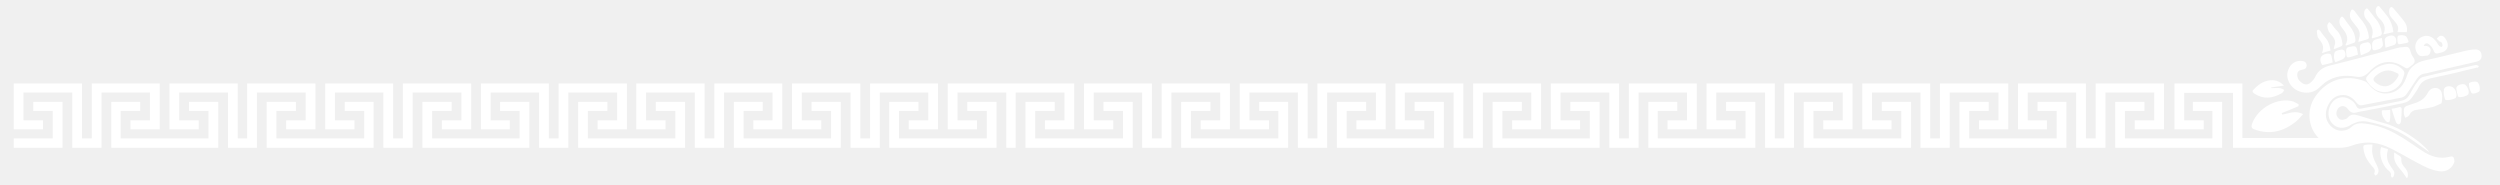
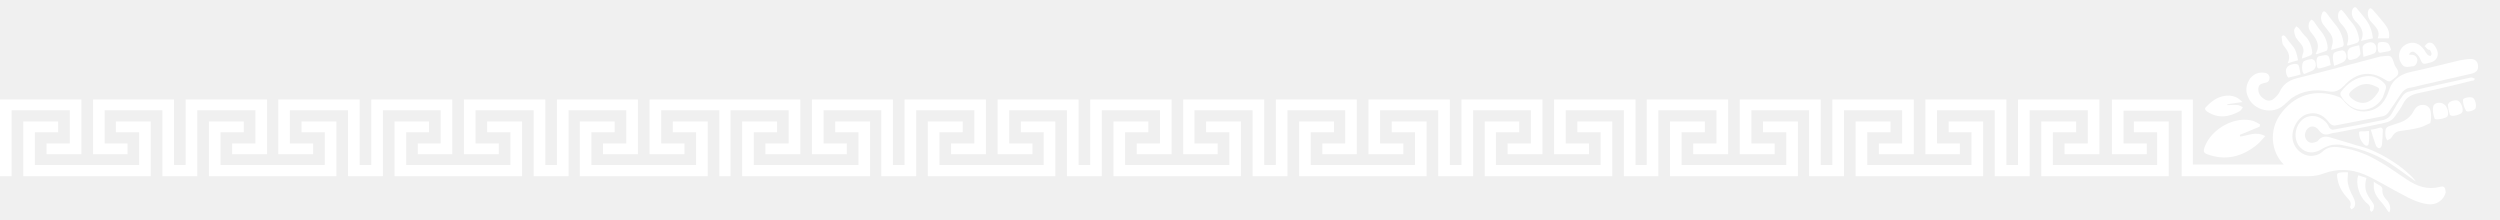
- <svg xmlns="http://www.w3.org/2000/svg" id="Capa_1" x="0" y="0" version="1.1" viewBox="0 0 691.9 51" xml:space="preserve">
+ <svg xmlns="http://www.w3.org/2000/svg" id="Capa_1" x="0" y="0" version="1.1" viewBox="0 0 580.4 51" xml:space="preserve">
  <defs />
  <style>
    .st0{fill:#fff}
  </style>
  <g id="XMLID_108_">
-     <path id="XMLID_346_" d="M660.8 17.7c-2.4.3-4.3 1.6-5.8 3.6-.2.2-.2.8 0 1 .4.7.9 1.3 1.5 1.8 2.4 2.3 6.4 1.7 8.2-1.5.1-.4.4-1 .6-1.7.3-.7.1-1.2-.4-1.7-1.1-1.1-2.5-1.7-4.1-1.5zm2.6 4c-1.4 2.1-3.3 2.8-5.3 1.6-1.6-1-1.6-1.6-.1-2.7s3.1-1.5 4.9-.6c1.1.4 1.2.7.5 1.7z" class="st0" />
-     <path id="XMLID_347_" d="M677.9 43.4c-2.8.7-5.2-.1-7.6-1.7-2.5-1.7-4.9-3.4-7.5-4.8-2.5-1.4-5.3-2.3-8.2-2.7-1.4-.2-2.8-.1-3.9 1-.5.5-1.2.8-1.9.9-2.2.5-4.5-1.2-5-3.5-.5-2.5 1.1-5.4 3.3-6.1 2-.6 3.7.1 5 1.8.4.5.9 1 1.7.8 3.6-.7 7.3-1.4 10.9-2.1.5-.1 1-.5 1.3-.9 1-1.4 1.9-2.8 2.9-4.3.5-.7 1-1.2 1.9-1.4.9-.1 1.8-.4 2.7-.6 3.9-.9 7.9-1.8 11.8-2.7 1.2-.3 1.6-.9 1.5-1.9s-.8-1.6-1.9-1.5c-.8 0-1.6.2-2.3.3-3.8.9-7.6 1.9-11.4 2.7-1.4.3-2.5.8-3.6 1.8-.7.7-1.1 1.4-1.4 2.3-.8 2.6-2.3 4.6-5 5-2.3.4-4.2-.6-5.7-2.5-.3-.3-.6-.7-1-.8-5.5-2.1-10.5-.4-13.7 4.2-2.5 3.6-2.1 8.5.9 11.5h-21.1V23.1h-18.8v12.7h8.1v-2.5h-5.4v-7.6H618v15.2H647.6c1.1 0 2.2-.2 3.3-.6 3.2-1.2 6.4-1.1 9.5.2 2.4 1 6.9 3.7 8.9 4.7 1.8 1 3.7 1.9 5.8 2.2 2 .3 3.7-.9 4.2-2.7-.1-1.2-.3-1.6-1.4-1.3z" class="st0" />
-     <path id="XMLID_348_" d="M641.7 24.4c.6-.5 1.2-1.1 1.8-1.6 2.6-1.8 5.4-2.1 8.4-1.6 1.6.3 2.6-.1 3.8-1.3 2.8-3.1 6.1-3.5 9.2-1.6 1.3.8 1.3.8 2.3 0 .4-.3.8-.6 1-1 .1-.2.1-.7 0-.9-.2-.5-.6-.9-.8-1.4-.7-2.2-.7-2.2-2.9-1.9h-.3c-6.5 1.7-13.1 3.5-19.6 5.1-1.8.5-3.1 1.4-3.9 3.2-.3.6-.9 1.2-1.4 1.6-.8.6-1.7.4-2.4-.2-.7-.5-1.2-1.3-1.1-2.3.1-1.1 1-1.1 1.7-1.3.6-.1.9-.5.9-1.2-.1-.7-.5-1-1.1-1.1-1.4-.2-2.5.2-3.4 1.3-.9 1.3-1.2 2.8-.5 4.3 1.3 3.2 5.8 4.2 8.3 1.9z" class="st0" />
-     <path id="XMLID_349_" d="M686.1 18.3c-.3-.1-.7-.4-1-.3-4.8 1.1-9.7 2.1-14.5 3.3-.5.1-1.1.6-1.4 1.1-.9 1.2-1.7 2.6-2.4 3.9-.5.9-1.2 1.4-2.2 1.6-3.8.8-7.6 1.5-11.4 2.2-.3.1-.9-.3-1-.6-.4-1-1.1-1.6-2-2.1-1.6-.9-3.6-.5-4.7.9-1.3 1.6-1.4 3.9-.4 5.4 1.1 1.6 2.9 2.1 4.7 1.3.5-.2 1-.6 1.5-.8.7-.3 1.4-.6 2.1-.6.8-.1 1.6 0 2.4.2 4.2.8 8.1 2.3 11.7 4.9 1.5 1 2.9 2.1 4.8 3.4 0 0-.2-.6-2.3-2.4-2.1-1.8-5.6-4-8.8-5.2-1.1-.4-2.2-.6-3.4-1-1.8-.5-3.5-1.1-5.3-1.6-1-.3-2-.3-2.8.7-.1.2-.4.3-.7.4-.8.3-1.5.2-2-.5s-.5-1.4-.1-2.2c.7-1.2 2.1-1.3 3 0 .7.9 1.4 1.1 2.4.8.6-.2 1.3-.3 2-.4 3.6-.7 7.3-1.4 10.9-2.2 1-.2 1.8-.7 2.4-1.6.6-.9 1.3-1.8 1.8-2.8.7-1.4 1.7-2 3.2-2.4 4.3-.9 8.6-1.9 12.9-3 .1.2.4-.1.6-.4z" class="st0" />
-     <path id="XMLID_350_" d="M675.7 28.6c.3-.9.3-2.9-.2-3.5-.2-.3-.6-.6-1-.7-1.1-.2-2 .2-2.6 1.3-.7 1.4-1.8 2.2-3.1 2.7l-1.8.6c-1.6.5-1.8.6-1.7 2.4 0 .4.2.8.4 1.2.4-.2.9-.4 1.1-.8.5-.9 1.1-1.3 2-1.4 1.5-.2 3-.4 4.5-.8.8-.2 1.6-.7 2.4-1z" class="st0" />
-     <path id="XMLID_351_" d="M671.5 15.4c.2 0 .4 0 .5-.1.5-.3.6-.7.7-1.2.1-.4-.2-1-.6-1.2-.4-.2-.7-.2-1.3-.2.1-.5.7-.9 1.2-.6.5.3 1 .8 1.3 1.4.6 1.4.6 1.5 2.1 1.1.1 0 .3-.1.4-.1 1.5-.4 2.1-1.8 1.3-3.3-.4-.7-.8-1.4-1.7-1.3-.4.1-.7.5-1 .8.3.3.5.6.8.8.1.1.4 0 .5.2.2.3.3.6.3.9 0 .1-.2.4-.3.4-.3-.1-.6-.2-.7-.4-.4-.4-.6-1-1-1.4-1.2-1.5-3-1.7-4.5-.5-1 .9-1.3 2.2-.8 3.5.7 1.4 1.1 1.5 2.8 1.2z" class="st0" />
-     <path id="XMLID_352_" d="M623.9 35.8c4.3 1.6 8.2.6 11.7-2.3.6-.5 1.1-1.2 1.8-1.9-2.2-1.2-4-.1-5.8.1 0-.1-.1-.2-.1-.4 1.5-.6 3-1.2 4.6-1.9 0-.2.1-.3.1-.5-.5-.3-1-.6-1.5-.8-4.2-1.3-9.8 1.7-11.4 6.1-.3.9-.2 1.3.6 1.6z" class="st0" />
-     <path id="XMLID_353_" d="M623.9 25.9c2.6 1.7 5.1 1.3 7.6-.1.3-.2.5-.6.7-.9-.4-.2-.7-.4-1.1-.5-.8-.1-1.7 0-2.5 0v-.2c1.1-.2 2.2-.3 3.5-.5-.9-1-1.9-1.4-2.9-1.5-2.2-.1-3.9.9-5.4 2.5-.6.5-.4.8.1 1.2z" class="st0" />
-     <path id="XMLID_354_" d="M652.2 7.4c.8.9 1.1 2 .7 3.2-.1.3-.1.5-.2 1 1-.3 1.9-.5 2.7-.8.1-.1.3-.4.2-.7-.2-1.5-.7-2.8-1.6-4-.8-1-1.6-2-2.4-3.1-.4-.5-.8-.5-1 .1-.4.9-.3 1.7.2 2.5.5.6.9 1.2 1.4 1.8z" class="st0" />
-     <path id="XMLID_355_" d="M656.4 10.3s0 .1.1.3c.8-.2 1.6-.4 2.3-.7.2-.1.4-.5.4-.7-.2-1.6-.8-3-1.9-4.2-.6-.7-1.1-1.5-1.7-2.2-.2-.2-.5-.6-.6-.5-.2.1-.5.4-.6.7-.3 1.1.1 2 .8 2.7 1.1 1.2 1.9 2.7 1.2 4.6z" class="st0" />
-     <path id="XMLID_356_" d="M649.1 12.5c.1 0 .2 0 .2.1.8-.3 1.5-.5 2.3-.8.2-.1.3-.5.3-.7-.1-1.5-.7-2.8-1.6-3.9-.6-.7-1.1-1.5-1.6-2.2-.2-.2-.5-.5-.6-.4-.2.1-.4.4-.5.6-.3.9-.1 1.7.5 2.4 1.1 1.4 2.2 2.8 1 4.9z" class="st0" />
-     <path id="XMLID_357_" d="M659.6 9.5c1-.2 1.9-.4 2.8-.6-.2-1.7-.7-3.1-1.6-4.3-.7-.9-1.4-1.8-2.1-2.6-.1-.2-.4-.4-.6-.3-.2.1-.4.3-.5.6-.3 1 .1 1.9.7 2.6 1.3 1.2 2.3 2.6 1.3 4.6z" class="st0" />
-     <path id="XMLID_358_" d="M663.5 8.9h2.6c.3-1.5-.3-2.5-1.1-3.5-.9-1.1-1.8-2.2-2.7-3.2-.1-.1-.4-.3-.5-.3-.2.1-.4.3-.5.6-.3 1.2.2 2.1.9 2.8.9 1 2 2 1.3 3.6z" class="st0" />
-     <path id="XMLID_359_" d="M656.6 42.6c-.2-.8 0-1.6 0-2.6h-1.2c-1.4.1-1.5.2-1.2 1.7.3 1.7 1.2 3.1 2.3 4.3.5.5 1 1.1.6 2-.1.1.2.4.3.6.2-.1.4-.2.6-.4.6-1 .1-1.8-.3-2.7-.5-.9-.9-1.9-1.1-2.9z" class="st0" />
-     <path id="XMLID_360_" d="M645.7 10.2c.5.7.8 1.5.4 2.4-.1.3-.1.5-.2 1 .8-.3 1.5-.5 2.1-.8.2-.1.4-.5.3-.8-.2-1.5-.7-2.8-1.8-3.8-.4-.4-.7-.9-1.1-1.4-.2-.3-.5-.5-.8-.7-.2.3-.5.7-.5 1 0 .5.2 1.1.4 1.6.4.6.8 1.1 1.2 1.5z" class="st0" />
-     <path id="XMLID_361_" d="M661.2 45.3c-.7-1.2-.7-2.6-.3-4-.7-.2-1.3-.4-1.9-.6-.7 1.9.2 4.8 1.8 6.3.5.4 1.1.8.9 1.7 0 .1.2.3.3.5.1-.1.3-.2.4-.3.3-.6.4-1.3-.1-1.9-.4-.6-.8-1.1-1.1-1.7z" class="st0" />
-     <path id="XMLID_362_" d="M679.7 27c.4-.7 0-2.3-.8-2.8-.8-.6-2.3-.4-2.5.5s0 1.9.3 2.8c.1.5 2.7 0 3-.5z" class="st0" />
-     <path id="XMLID_363_" d="M641.6 10.5c.9 1.2 1.9 2.3 1 4.2.9-.3 1.6-.5 2.4-.7-.2-1.3-.5-2.5-1.3-3.4-.6-.7-1.1-1.4-1.6-2.1-.1-.1-.3-.3-.5-.3s-.4.3-.4.4c.1.7.1 1.5.4 1.9z" class="st0" />
-     <path id="XMLID_364_" d="M661.9 30.1c.4 1.4.8 2.6 1.2 3.7.1.3.6.7.8.6.3 0 .6-.5.6-.9.1-1.1.2-2.3.2-3.4 0-.2-.3-.5-.5-.5-.7.2-1.4.4-2.3.5z" class="st0" />
-     <path id="XMLID_365_" d="M679.9 24.1c-.1.1-.1.3-.1.4.1.6.2 1.3.4 1.9 0 .2.1.4.3.4.4.3 2.3-.2 2.6-.7.4-.6-.1-2.2-.9-2.7-.5-.3-2 0-2.3.7z" class="st0" />
-     <path id="XMLID_366_" d="M664.6 43.9c0-.2-.2-.6-.4-.7-.4-.3-.9-.5-1.6-1v1.5c.2 1.4 1 2.4 1.9 3.4.5.6.9 1.2 1.3 1.8.1.2.2.3.4.4.1-.2.2-.4.2-.6.1-1.1-.4-1.9-1.1-2.6-.5-.6-.8-1.3-.7-2.2z" class="st0" />
-     <path id="XMLID_367_" d="M643.8 14.9c-1.5.3-2 1.3-1.3 2.8.1.1.2.3.3.3.9-.2 1.8-.4 2.8-.7-.2-.9-.2-1.6-.5-2.2-.2-.3-.9-.3-1.3-.2z" class="st0" />
-     <path id="XMLID_368_" d="M648.2 13.7c-.6.1-1.3.2-1.8.5-.6.3-.6 2.5 0 3l1.5-.6c1.2-.4 1.6-1.5.9-2.6-.3-.2-.5-.3-.6-.3z" class="st0" />
-     <path id="XMLID_369_" d="M656.5 12.2c0 1.9.1 2 1.9 1.4.1 0 .3-.1.4-.2.3-.3.7-.6.7-.9 0-.6-.2-1.2-.3-2-.8.2-1.5.3-2.1.6-.3.2-.6.7-.6 1.1z" class="st0" />
-     <path id="XMLID_370_" d="M661.3 9.9c-.3.1-.6.2-.9.4-.2.2-.4.5-.4.7 0 .6.1 1.3.2 2.2 1-.3 1.7-.5 2.5-.8.2-.1.3-.3.4-.5.4-1.4-.5-2.4-1.8-2z" class="st0" />
-     <path id="XMLID_371_" d="M655.2 11.7c-.6.1-1.2.2-1.7.5-.3.1-.4.7-.4 1.1 0 .6.1 1.1.3 2 .7-.3 1.2-.5 1.7-.7 1.1-.4 1.5-1.5.8-2.6-.3-.2-.6-.4-.7-.3z" class="st0" />
-     <path id="XMLID_372_" d="M650.1 13c-.6.1-.8.5-.8 1.2.1 1.9.1 1.9 1.8 1.4.4-.1.9-.3 1.5-.5-.2-.8-.2-1.8-.6-2.1-.3-.4-1.2-.1-1.9 0z" class="st0" />
-     <path id="XMLID_373_" d="M686.2 25.2c.3-.6 0-2.1-.6-2.5-.6-.3-2.3 0-2.3.5 0 .9.3 1.8.7 2.5.3.5 2-.1 2.2-.5z" class="st0" />
-     <path id="XMLID_374_" d="M659.5 30.5c-.1 0-.2.1-.3.1-.1 1.2.4 2.1 1.1 2.9.4.4 1 .5 1.1-.1.2-1 .1-2 .1-3-.7.1-1.4.1-2 .1z" class="st0" />
-     <path id="XMLID_375_" d="M665.8 10c-.5-.3-1.2-.3-1.8-.2s-.5.8-.5 1.3c.1 1.2.2 1.3 1.4 1 .4-.1.8-.1 1.1-.2.2 0 .4-.2.5-.2 0-.1.1-.2.1-.2-.2-.5-.4-1.3-.8-1.5z" class="st0" />
-     <path id="XMLID_376_" d="M305.4 30.7h5.4v7.6h-24.3v-7.6h5.4v-2.5h-8.1v12.7h29.7V28.2h-8.1z" class="st0" />
-     <path id="XMLID_377_" d="M337.7 33.3h-5.4v2.5h8.1V23.1h-18.9v15.2h-2.7V23.1H300v12.7h8.1v-2.5h-5.4v-7.7h13.4v15.3H324.2V25.6h13.5z" class="st0" />
-     <path id="XMLID_378_" d="M348.5 30.7h5.3v7.6h-24.2v-7.6h5.4v-2.5h-8.1v12.7h29.6V28.2h-8z" class="st0" />
-     <path id="XMLID_379_" d="M380.8 33.3h-5.4v2.5h8.1V23.1h-18.9v15.2h-2.7V23.1h-18.8v12.7h8.1v-2.5h-5.4v-7.7h13.4v15.3H367.3V25.6h13.5z" class="st0" />
-     <path id="XMLID_380_" d="M423.8 33.3h-5.3v2.5h8V23.1h-18.8v15.2H405V23.1h-18.8v12.7h8v-2.5h-5.4v-7.7h13.5v15.3H410.4V25.6h13.4z" class="st0" />
-     <path id="XMLID_381_" d="M391.5 30.7h5.4v7.6h-24.2v-7.6h5.4v-2.5H370v12.7h29.6V28.2h-8.1z" class="st0" />
-     <path id="XMLID_382_" d="M434.6 30.7h5.4v7.6h-24.2v-7.6h5.4v-2.5h-8.1v12.7h29.6V28.2h-8.1z" class="st0" />
-     <path id="XMLID_383_" d="M466.9 33.3h-5.4v2.5h8.1V23.1h-18.8v15.2h-2.7V23.1h-18.9v12.7h8.1v-2.5h-5.4v-7.7h13.5v15.3H453.5V25.6h13.4z" class="st0" />
-     <path id="XMLID_384_" d="M477.7 30.7h5.4v7.6h-24.3v-7.6h5.4v-2.5h-8v12.7h29.6V28.2h-8.1z" class="st0" />
-     <path id="XMLID_385_" d="M510 33.3h-5.4v2.5h8.1V23.1h-18.9v15.2h-2.6V23.1h-18.9v12.7h8.1v-2.5H475v-7.7h13.5v15.3h8V25.6H510z" class="st0" />
-     <path id="XMLID_386_" d="M520.8 30.7h5.4v7.6h-24.3v-7.6h5.4v-2.5h-8.1v12.7h29.7V28.2h-8.1z" class="st0" />
-     <path id="XMLID_387_" d="M553.1 33.3h-5.4v2.5h8.1V23.1h-18.9v15.2h-2.7V23.1h-18.8v12.7h8.1v-2.5h-5.4v-7.7h13.4v15.3H539.6V25.6h13.5z" class="st0" />
-     <path id="XMLID_388_" d="M596.2 33.3h-5.4v2.5h8.1V23.1H580v15.2h-2.7V23.1h-18.8v12.7h8v-2.5h-5.3v-7.7h13.4v15.3H582.7V25.6h13.5z" class="st0" />
-     <path id="XMLID_389_" d="M563.9 30.7h5.3v7.6H545v-7.6h5.4v-2.5h-8.1v12.7h29.6V28.2h-8z" class="st0" />
-     <path id="XMLID_390_" d="M606.9 30.7h5.4v7.6h-24.2v-7.6h5.4v-2.5h-8.1v12.7H615V28.2h-8.1z" class="st0" />
-     <path id="XMLID_1_" d="M3.8 38.3h10.8v-7.6H9.2v-2.5h8.1v12.7H3.8z" class="st0" />
-     <path id="XMLID_394_" d="M41.5 33.3h-5.4v2.5h8.1V23.1H25.4v15.2h-2.7V23.1H3.8v12.7h8.1v-2.5H6.5v-7.7H20v15.3H28.1V25.6h13.4z" class="st0" />
-     <path id="XMLID_395_" d="M84.6 33.3h-5.4v2.5h8.1V23.1H68.4v15.2h-2.6V23.1H46.9v12.7H55v-2.5h-5.4v-7.7h13.5v15.3h8V25.6h13.5z" class="st0" />
-     <path id="XMLID_396_" d="M52.3 30.7h5.4v7.6H33.4v-7.6h5.4v-2.5h-8v12.7h29.6V28.2h-8.1z" class="st0" />
-     <path id="XMLID_397_" d="M95.4 30.7h5.4v7.6H76.5v-7.6h5.4v-2.5h-8.1v12.7h29.6V28.2h-8z" class="st0" />
-     <path id="XMLID_398_" d="M127.7 33.3h-5.4v2.5h8.1V23.1h-18.9v15.2h-2.7V23.1H90v12.7h8.1v-2.5h-5.4v-7.7h13.4v15.3H114.2V25.6h13.5z" class="st0" />
-     <path id="XMLID_399_" d="M138.4 30.7h5.4v7.6h-24.2v-7.6h5.4v-2.5h-8.1v12.7h29.6V28.2h-8.1z" class="st0" />
-     <path id="XMLID_400_" d="M170.8 33.3h-5.4v2.5h8.1V23.1h-18.9v15.2h-2.7V23.1h-18.8v12.7h8v-2.5h-5.3v-7.7h13.4v15.3H157.3V25.6h13.5z" class="st0" />
-     <path id="XMLID_401_" d="M181.5 30.7h5.4v7.6h-24.2v-7.6h5.4v-2.5H160v12.7h29.6V28.2h-8.1z" class="st0" />
-     <path id="XMLID_402_" d="M213.8 33.3h-5.3v2.5h8V23.1h-18.8v15.2H195V23.1h-18.9v12.7h8.1v-2.5h-5.4v-7.7h13.5v15.3H200.4V25.6h13.4z" class="st0" />
-     <path id="XMLID_403_" d="M256.9 33.3h-5.4v2.5h8.1V23.1h-18.8v15.2h-2.7V23.1h-18.9v12.7h8.1v-2.5h-5.4v-7.7h13.5v15.3H243.5V25.6h13.4z" class="st0" />
-     <path id="XMLID_404_" d="M224.6 30.7h5.4v7.6h-24.2v-7.6h5.3v-2.5h-8v12.7h29.6V28.2h-8.1z" class="st0" />
-     <path id="XMLID_405_" d="M281.1 25.6h13.5v7.7h-5.4v2.5h8.1V23.1h-35v12.7h8.1v-2.5H265v-7.7h13.5v15.3h2.6z" class="st0" />
-     <path id="XMLID_406_" d="M267.7 30.7h5.4v7.6h-24.3v-7.6h5.4v-2.5h-8.1v12.7h29.7V28.2h-8.1z" class="st0" />
+     <path id="XMLID_346_" d="M549.3 17.7c-2.4.3-4.3 1.6-5.8 3.6-.2.2-.2.8 0 1 .4.7.9 1.3 1.5 1.8 2.4 2.3 6.4 1.7 8.2-1.5.1-.4.4-1 .6-1.7.3-.7.1-1.2-.4-1.7-1.1-1.1-2.5-1.7-4.1-1.5zm2.6 4c-1.4 2.1-3.3 2.8-5.3 1.6-1.6-1-1.6-1.6-.1-2.7s3.1-1.5 4.9-.6c1.1.4 1.2.7.5 1.7z" class="st0" />
+     <path id="XMLID_347_" d="M566.4 43.4c-2.8.7-5.2-.1-7.6-1.7-2.5-1.7-4.9-3.4-7.5-4.8-2.5-1.4-5.3-2.3-8.2-2.7-1.4-.2-2.8-.1-3.9 1-.5.5-1.2.8-1.9.9-2.2.5-4.5-1.2-5-3.5-.5-2.5 1.1-5.4 3.3-6.1 2-.6 3.7.1 5 1.8.4.5.9 1 1.7.8 3.6-.7 7.3-1.4 10.9-2.1.5-.1 1-.5 1.3-.9 1-1.4 1.9-2.8 2.9-4.3.5-.7 1-1.2 1.9-1.4.9-.1 1.8-.4 2.7-.6 3.9-.9 7.9-1.8 11.8-2.7 1.2-.3 1.6-.9 1.5-1.9s-.8-1.6-1.9-1.5c-.8 0-1.6.2-2.3.3-3.8.9-7.6 1.9-11.4 2.7-1.4.3-2.5.8-3.6 1.8-.7.7-1.1 1.4-1.4 2.3-.8 2.6-2.3 4.6-5 5-2.3.4-4.2-.6-5.7-2.5-.3-.3-.6-.7-1-.8-5.5-2.1-10.5-.4-13.7 4.2-2.5 3.6-2.1 8.5.9 11.5h-21.1V23.1h-18.8v12.7h8.1v-2.5H493v-7.6h13.5v15.2h29.6c1.1 0 2.2-.2 3.3-.6 3.2-1.2 6.4-1.1 9.5.2 2.4 1 6.9 3.7 8.9 4.7 1.8 1 3.7 1.9 5.8 2.2 2 .3 3.7-.9 4.2-2.7-.1-1.2-.3-1.6-1.4-1.3z" class="st0" />
+     <path id="XMLID_348_" d="M530.2 24.4c.6-.5 1.2-1.1 1.8-1.6 2.6-1.8 5.4-2.1 8.4-1.6 1.6.3 2.6-.1 3.8-1.3 2.8-3.1 6.1-3.5 9.2-1.6 1.3.8 1.3.8 2.3 0 .4-.3.8-.6 1-1 .1-.2.1-.7 0-.9-.2-.5-.6-.9-.8-1.4-.7-2.2-.7-2.2-2.9-1.9h-.3c-6.5 1.7-13.1 3.5-19.6 5.1-1.8.5-3.1 1.4-3.9 3.2-.3.6-.9 1.2-1.4 1.6-.8.6-1.7.4-2.4-.2-.7-.5-1.2-1.3-1.1-2.3.1-1.1 1-1.1 1.7-1.3.6-.1.9-.5.9-1.2-.1-.7-.5-1-1.1-1.1-1.4-.2-2.5.2-3.4 1.3-.9 1.3-1.2 2.8-.5 4.3 1.3 3.2 5.8 4.2 8.3 1.9z" class="st0" />
+     <path id="XMLID_349_" d="M574.6 18.3c-.3-.1-.7-.4-1-.3-4.8 1.1-9.7 2.1-14.5 3.3-.5.1-1.1.6-1.4 1.1-.9 1.2-1.7 2.6-2.4 3.9-.5.9-1.2 1.4-2.2 1.6-3.8.8-7.6 1.5-11.4 2.2-.3.1-.9-.3-1-.6-.4-1-1.1-1.6-2-2.1-1.6-.9-3.6-.5-4.7.9-1.3 1.6-1.4 3.9-.4 5.4 1.1 1.6 2.9 2.1 4.7 1.3.5-.2 1-.6 1.5-.8.7-.3 1.4-.6 2.1-.6.8-.1 1.6 0 2.4.2 4.2.8 8.1 2.3 11.7 4.9 1.5 1 2.9 2.1 4.8 3.4 0 0-.2-.6-2.3-2.4-2.1-1.8-5.6-4-8.8-5.2-1.1-.4-2.2-.6-3.4-1-1.8-.5-3.5-1.1-5.3-1.6-1-.3-2-.3-2.8.7-.1.2-.4.3-.7.4-.8.3-1.5.2-2-.5s-.5-1.4-.1-2.2c.7-1.2 2.1-1.3 3 0 .7.9 1.4 1.1 2.4.8.6-.2 1.3-.3 2-.4 3.6-.7 7.3-1.4 10.9-2.2 1-.2 1.8-.7 2.4-1.6.6-.9 1.3-1.8 1.8-2.8.7-1.4 1.7-2 3.2-2.4 4.3-.9 8.6-1.9 12.9-3 .1.2.4-.1.6-.4z" class="st0" />
+     <path id="XMLID_350_" d="M564.2 28.6c.3-.9.3-2.9-.2-3.5-.2-.3-.6-.6-1-.7-1.1-.2-2 .2-2.6 1.3-.7 1.4-1.8 2.2-3.1 2.7l-1.8.6c-1.6.5-1.8.6-1.7 2.4 0 .4.2.8.4 1.2.4-.2.9-.4 1.1-.8.5-.9 1.1-1.3 2-1.4 1.5-.2 3-.4 4.5-.8.8-.2 1.6-.7 2.4-1z" class="st0" />
+     <path id="XMLID_351_" d="M560 15.4c.2 0 .4 0 .5-.1.5-.3.6-.7.7-1.2.1-.4-.2-1-.6-1.2-.4-.2-.7-.2-1.3-.2.1-.5.7-.9 1.2-.6.5.3 1 .8 1.3 1.4.6 1.4.6 1.5 2.1 1.1.1 0 .3-.1.4-.1 1.5-.4 2.1-1.8 1.3-3.3-.4-.7-.8-1.4-1.7-1.3-.4.1-.7.5-1 .8.3.3.5.6.8.8.1.1.4 0 .5.2.2.3.3.6.3.9 0 .1-.2.4-.3.4-.3-.1-.6-.2-.7-.4-.4-.4-.6-1-1-1.4-1.2-1.5-3-1.7-4.5-.5-1 .9-1.3 2.2-.8 3.5.7 1.4 1.1 1.5 2.8 1.2z" class="st0" />
+     <path id="XMLID_352_" d="M512.4 35.8c4.3 1.6 8.2.6 11.7-2.3.6-.5 1.1-1.2 1.8-1.9-2.2-1.2-4-.1-5.8.1 0-.1-.1-.2-.1-.4 1.5-.6 3-1.2 4.6-1.9 0-.2.1-.3.1-.5-.5-.3-1-.6-1.5-.8-4.2-1.3-9.8 1.7-11.4 6.1-.3.9-.2 1.3.6 1.6z" class="st0" />
+     <path id="XMLID_353_" d="M512.4 25.9c2.6 1.7 5.1 1.3 7.6-.1.3-.2.5-.6.7-.9-.4-.2-.7-.4-1.1-.5-.8-.1-1.7 0-2.5 0v-.2c1.1-.2 2.2-.3 3.5-.5-.9-1-1.9-1.4-2.9-1.5-2.2-.1-3.9.9-5.4 2.5-.6.5-.4.8.1 1.2z" class="st0" />
+     <path id="XMLID_354_" d="M540.7 7.4c.8.9 1.1 2 .7 3.2-.1.3-.1.5-.2 1 1-.3 1.9-.5 2.7-.8.1-.1.3-.4.2-.7-.2-1.5-.7-2.8-1.6-4-.8-1-1.6-2-2.4-3.1-.4-.5-.8-.5-1 .1-.4.9-.3 1.7.2 2.5.5.6.9 1.2 1.4 1.8z" class="st0" />
+     <path id="XMLID_355_" d="M544.9 10.3s0 .1.1.3c.8-.2 1.6-.4 2.3-.7.2-.1.4-.5.4-.7-.2-1.6-.8-3-1.9-4.2-.6-.7-1.1-1.5-1.7-2.2-.2-.2-.5-.6-.6-.5-.2.1-.5.4-.6.7-.3 1.1.1 2 .8 2.7 1.1 1.2 1.9 2.7 1.2 4.6z" class="st0" />
+     <path id="XMLID_356_" d="M537.6 12.5c.1 0 .2 0 .2.1.8-.3 1.5-.5 2.3-.8.2-.1.3-.5.3-.7-.1-1.5-.7-2.8-1.6-3.9-.6-.7-1.1-1.5-1.6-2.2-.2-.2-.5-.5-.6-.4-.2.1-.4.4-.5.6-.3.9-.1 1.7.5 2.4 1.1 1.4 2.2 2.8 1 4.9z" class="st0" />
+     <path id="XMLID_357_" d="M548.1 9.5c1-.2 1.9-.4 2.8-.6-.2-1.7-.7-3.1-1.6-4.3-.7-.9-1.4-1.8-2.1-2.6-.1-.2-.4-.4-.6-.3-.2.1-.4.3-.5.6-.3 1 .1 1.9.7 2.6 1.3 1.2 2.3 2.6 1.3 4.6z" class="st0" />
+     <path id="XMLID_358_" d="M552 8.9h2.6c.3-1.5-.3-2.5-1.1-3.5-.9-1.1-1.8-2.2-2.7-3.2-.1-.1-.4-.3-.5-.3-.2.1-.4.3-.5.6-.3 1.2.2 2.1.9 2.8.9 1 2 2 1.3 3.6z" class="st0" />
+     <path id="XMLID_359_" d="M545.1 42.6c-.2-.8 0-1.6 0-2.6h-1.2c-1.4.1-1.5.2-1.2 1.7.3 1.7 1.2 3.1 2.3 4.3.5.5 1 1.1.6 2-.1.1.2.4.3.6.2-.1.4-.2.6-.4.6-1 .1-1.8-.3-2.7-.5-.9-.9-1.9-1.1-2.9z" class="st0" />
+     <path id="XMLID_360_" d="M534.2 10.2c.5.7.8 1.5.4 2.4-.1.3-.1.5-.2 1 .8-.3 1.5-.5 2.1-.8.2-.1.4-.5.3-.8-.2-1.5-.7-2.8-1.8-3.8-.4-.4-.7-.9-1.1-1.4-.2-.3-.5-.5-.8-.7-.2.3-.5.7-.5 1 0 .5.2 1.1.4 1.6.4.6.8 1.1 1.2 1.5z" class="st0" />
+     <path id="XMLID_361_" d="M549.7 45.3c-.7-1.2-.7-2.6-.3-4-.7-.2-1.3-.4-1.9-.6-.7 1.9.2 4.8 1.8 6.3.5.4 1.1.8.9 1.7 0 .1.2.3.3.5.1-.1.3-.2.4-.3.3-.6.4-1.3-.1-1.9-.4-.6-.8-1.1-1.1-1.7z" class="st0" />
+     <path id="XMLID_362_" d="M568.2 27c.4-.7 0-2.3-.8-2.8-.8-.6-2.3-.4-2.5.5s0 1.9.3 2.8c.1.5 2.7 0 3-.5z" class="st0" />
+     <path id="XMLID_363_" d="M530.1 10.5c.9 1.2 1.9 2.3 1 4.2.9-.3 1.6-.5 2.4-.7-.2-1.3-.5-2.5-1.3-3.4-.6-.7-1.1-1.4-1.6-2.1-.1-.1-.3-.3-.5-.3s-.4.3-.4.4c.1.7.1 1.5.4 1.9z" class="st0" />
+     <path id="XMLID_364_" d="M550.4 30.1c.4 1.4.8 2.6 1.2 3.7.1.3.6.7.8.6.3 0 .6-.5.6-.9.1-1.1.2-2.3.2-3.4 0-.2-.3-.5-.5-.5-.7.2-1.4.4-2.3.5z" class="st0" />
+     <path id="XMLID_365_" d="M568.4 24.1c-.1.1-.1.3-.1.4.1.6.2 1.3.4 1.9 0 .2.1.4.3.4.4.3 2.3-.2 2.6-.7.4-.6-.1-2.2-.9-2.7-.5-.3-2 0-2.3.7z" class="st0" />
+     <path id="XMLID_366_" d="M553.1 43.9c0-.2-.2-.6-.4-.7-.4-.3-.9-.5-1.6-1v1.5c.2 1.4 1 2.4 1.9 3.4.5.6.9 1.2 1.3 1.8.1.2.2.3.4.4.1-.2.2-.4.2-.6.1-1.1-.4-1.9-1.1-2.6-.5-.6-.8-1.3-.7-2.2z" class="st0" />
+     <path id="XMLID_367_" d="M532.3 14.9c-1.5.3-2 1.3-1.3 2.8.1.1.2.3.3.3.9-.2 1.8-.4 2.8-.7-.2-.9-.2-1.6-.5-2.2-.2-.3-.9-.3-1.3-.2z" class="st0" />
+     <path id="XMLID_368_" d="M536.7 13.7c-.6.1-1.3.2-1.8.5-.6.3-.6 2.5 0 3l1.5-.6c1.2-.4 1.6-1.5.9-2.6-.3-.2-.5-.3-.6-.3z" class="st0" />
+     <path id="XMLID_369_" d="M545 12.2c0 1.9.1 2 1.9 1.4.1 0 .3-.1.4-.2.3-.3.7-.6.7-.9 0-.6-.2-1.2-.3-2-.8.2-1.5.3-2.1.6-.3.2-.6.7-.6 1.1z" class="st0" />
+     <path id="XMLID_370_" d="M549.8 9.9c-.3.1-.6.2-.9.4-.2.2-.4.5-.4.7 0 .6.1 1.3.2 2.2 1-.3 1.7-.5 2.5-.8.2-.1.3-.3.4-.5.4-1.4-.5-2.4-1.8-2z" class="st0" />
+     <path id="XMLID_371_" d="M543.7 11.7c-.6.1-1.2.2-1.7.5-.3.1-.4.7-.4 1.1 0 .6.1 1.1.3 2 .7-.3 1.2-.5 1.7-.7 1.1-.4 1.5-1.5.8-2.6-.3-.2-.6-.4-.7-.3z" class="st0" />
+     <path id="XMLID_372_" d="M538.6 13c-.6.1-.8.5-.8 1.2.1 1.9.1 1.9 1.8 1.4.4-.1.9-.3 1.5-.5-.2-.8-.2-1.8-.6-2.1-.3-.4-1.2-.1-1.9 0z" class="st0" />
+     <path id="XMLID_373_" d="M574.7 25.2c.3-.6 0-2.1-.6-2.5-.6-.3-2.3 0-2.3.5 0 .9.3 1.8.7 2.5.3.5 2-.1 2.2-.5z" class="st0" />
+     <path id="XMLID_374_" d="M548 30.5c-.1 0-.2.1-.3.1-.1 1.2.4 2.1 1.1 2.9.4.4 1 .5 1.1-.1.2-1 .1-2 .1-3-.7.1-1.4.1-2 .1z" class="st0" />
+     <path id="XMLID_375_" d="M554.3 10c-.5-.3-1.2-.3-1.8-.2s-.5.8-.5 1.3c.1 1.2.2 1.3 1.4 1 .4-.1.8-.1 1.1-.2.2 0 .4-.2.5-.2 0-.1.1-.2.1-.2-.2-.5-.4-1.3-.8-1.5z" class="st0" />
+     <path id="XMLID_376_" d="M193.9 30.7h5.4v7.6H175v-7.6h5.4v-2.5h-8.1v12.7H202V28.2h-8.1v2.5z" class="st0" />
+     <path id="XMLID_377_" d="M226.2 33.3h-5.4v2.5h8.1V23.1H210v15.2h-2.7V23.1h-18.8v12.7h8.1v-2.5h-5.4v-7.7h13.4v15.3h8.1V25.6h13.5v7.7z" class="st0" />
+     <path id="XMLID_378_" d="M237 30.7h5.3v7.6h-24.2v-7.6h5.4v-2.5h-8.1v12.7H245V28.2h-8v2.5z" class="st0" />
+     <path id="XMLID_379_" d="M269.3 33.3h-5.4v2.5h8.1V23.1h-18.9v15.2h-2.7V23.1h-18.8v12.7h8.1v-2.5h-5.4v-7.7h13.4v15.3h8.1V25.6h13.5v7.7z" class="st0" />
+     <path id="XMLID_380_" d="M312.3 33.3H307v2.5h8V23.1h-18.8v15.2h-2.7V23.1h-18.8v12.7h8v-2.5h-5.4v-7.7h13.5v15.3h8.1V25.6h13.4v7.7z" class="st0" />
+     <path id="XMLID_381_" d="M280 30.7h5.4v7.6h-24.2v-7.6h5.4v-2.5h-8.1v12.7h29.6V28.2H280v2.5z" class="st0" />
+     <path id="XMLID_382_" d="M323.1 30.7h5.4v7.6h-24.2v-7.6h5.4v-2.5h-8.1v12.7h29.6V28.2h-8.1v2.5z" class="st0" />
+     <path id="XMLID_383_" d="M355.4 33.3H350v2.5h8.1V23.1h-18.8v15.2h-2.7V23.1h-18.9v12.7h8.1v-2.5h-5.4v-7.7h13.5v15.3h8.1V25.6h13.4v7.7z" class="st0" />
+     <path id="XMLID_384_" d="M366.2 30.7h5.4v7.6h-24.3v-7.6h5.4v-2.5h-8v12.7h29.6V28.2h-8.1v2.5z" class="st0" />
+     <path id="XMLID_385_" d="M398.5 33.3h-5.4v2.5h8.1V23.1h-18.9v15.2h-2.6V23.1h-18.9v12.7h8.1v-2.5h-5.4v-7.7H377v15.3h8V25.6h13.5v7.7z" class="st0" />
+     <path id="XMLID_386_" d="M409.3 30.7h5.4v7.6h-24.3v-7.6h5.4v-2.5h-8.1v12.7h29.7V28.2h-8.1v2.5z" class="st0" />
+     <path id="XMLID_387_" d="M441.6 33.3h-5.4v2.5h8.1V23.1h-18.9v15.2h-2.7V23.1h-18.8v12.7h8.1v-2.5h-5.4v-7.7H420v15.3h8.1V25.6h13.5v7.7z" class="st0" />
+     <path id="XMLID_388_" d="M484.7 33.3h-5.4v2.5h8.1V23.1h-18.9v15.2h-2.7V23.1H447v12.7h8v-2.5h-5.3v-7.7h13.4v15.3h8.1V25.6h13.5v7.7z" class="st0" />
+     <path id="XMLID_389_" d="M452.4 30.7h5.3v7.6h-24.2v-7.6h5.4v-2.5h-8.1v12.7h29.6V28.2h-8v2.5z" class="st0" />
+     <path id="XMLID_390_" d="M495.4 30.7h5.4v7.6h-24.2v-7.6h5.4v-2.5h-8.1v12.7h29.6V28.2h-8.1v2.5z" class="st0" />
+     <path id="XMLID_2_" d="M2.7 40.9V25.6h13.5v7.7h-5.4v2.5h8.1V23.1H0v17.8h2.7z" class="st0" />
+     <path id="XMLID_399_" d="M26.9 30.7h5.4v7.6H8.1v-7.6h5.4v-2.5H5.4v12.7H35V28.2h-8.1v2.5z" class="st0" />
+     <path id="XMLID_400_" d="M59.3 33.3h-5.4v2.5H62V23.1H43.1v15.2h-2.7V23.1H21.6v12.7h8v-2.5h-5.3v-7.7h13.4v15.3h8.1V25.6h13.5v7.7z" class="st0" />
+     <path id="XMLID_401_" d="M70 30.7h5.4v7.6H51.2v-7.6h5.4v-2.5h-8.1v12.7h29.6V28.2H70v2.5z" class="st0" />
+     <path id="XMLID_402_" d="M102.3 33.3H97v2.5h8V23.1H86.2v15.2h-2.7V23.1H64.6v12.7h8.1v-2.5h-5.4v-7.7h13.5v15.3h8.1V25.6h13.4v7.7z" class="st0" />
+     <path id="XMLID_403_" d="M145.4 33.3H140v2.5h8.1V23.1h-18.8v15.2h-2.7V23.1h-18.9v12.7h8.1v-2.5h-5.4v-7.7h13.5v15.3h8.1V25.6h13.4v7.7z" class="st0" />
+     <path id="XMLID_404_" d="M113.1 30.7h5.4v7.6H94.3v-7.6h5.3v-2.5h-8v12.7h29.6V28.2h-8.1v2.5z" class="st0" />
+     <path id="XMLID_405_" d="M169.6 25.6h13.5v7.7h-5.4v2.5h8.1V23.1h-35v12.7h8.1v-2.5h-5.4v-7.7H167v15.3h2.6V25.6z" class="st0" />
+     <path id="XMLID_406_" d="M156.2 30.7h5.4v7.6h-24.3v-7.6h5.4v-2.5h-8.1v12.7h29.7V28.2h-8.1v2.5z" class="st0" />
  </g>
</svg>
